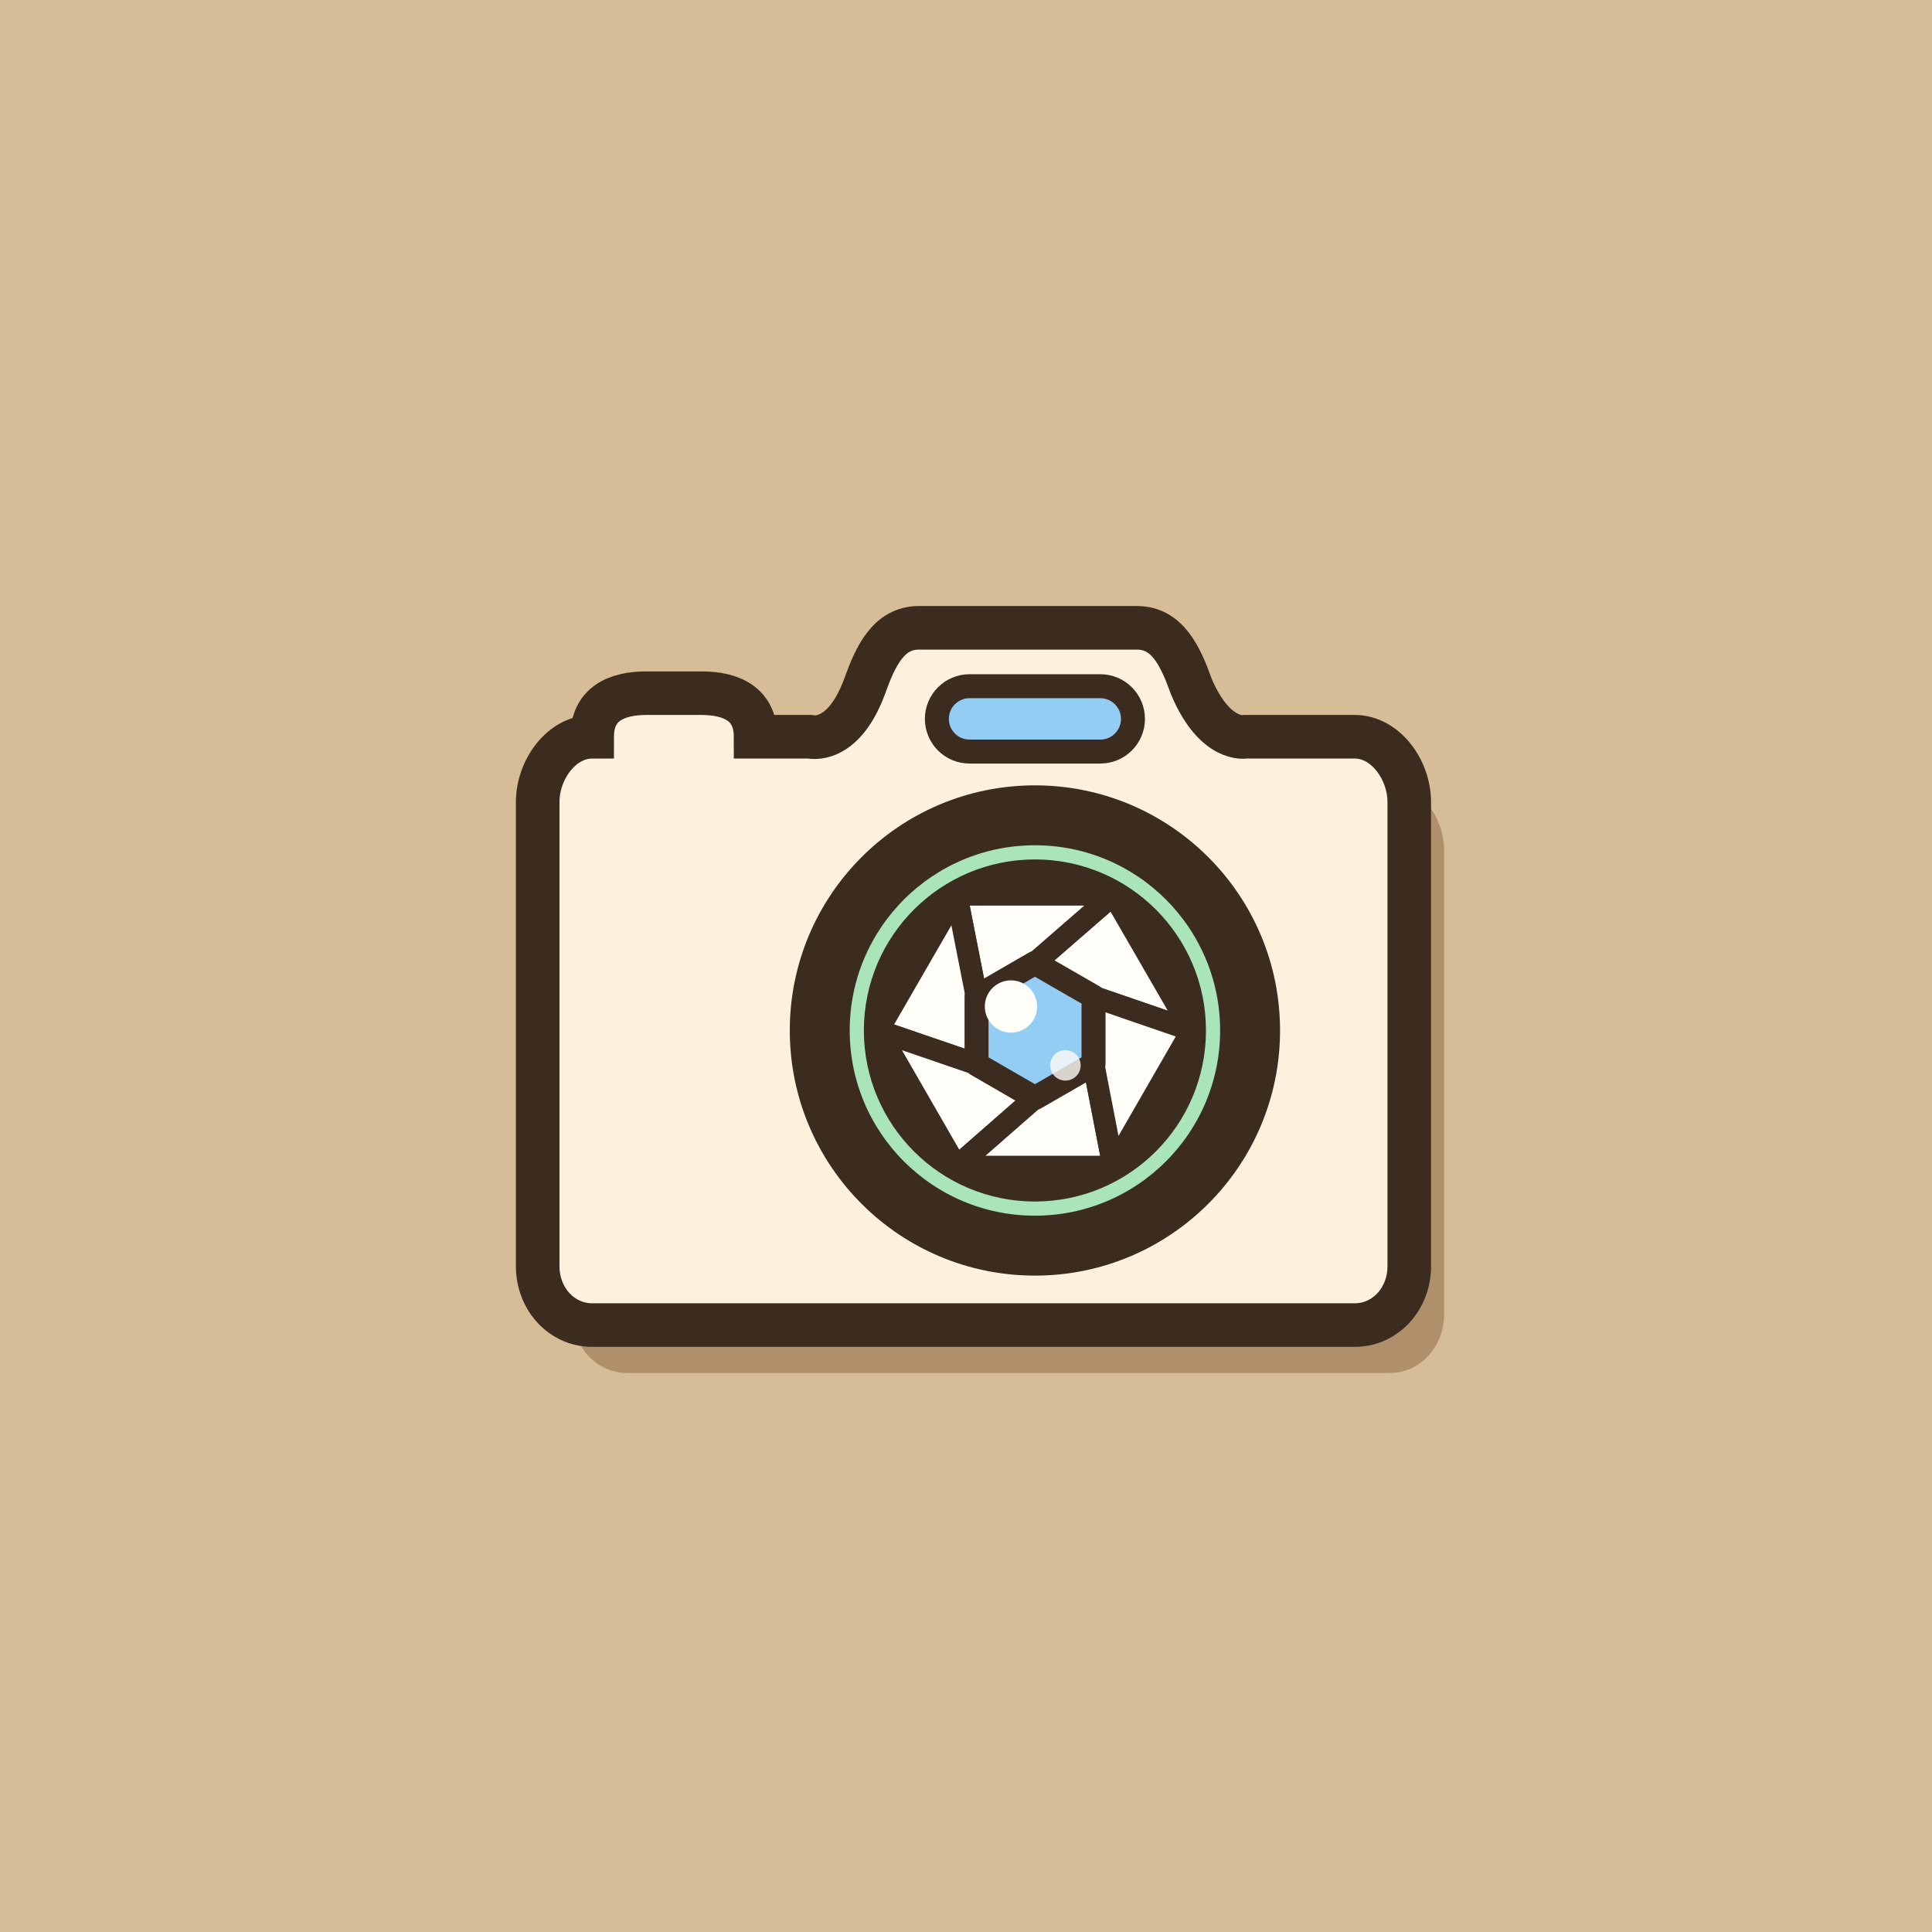
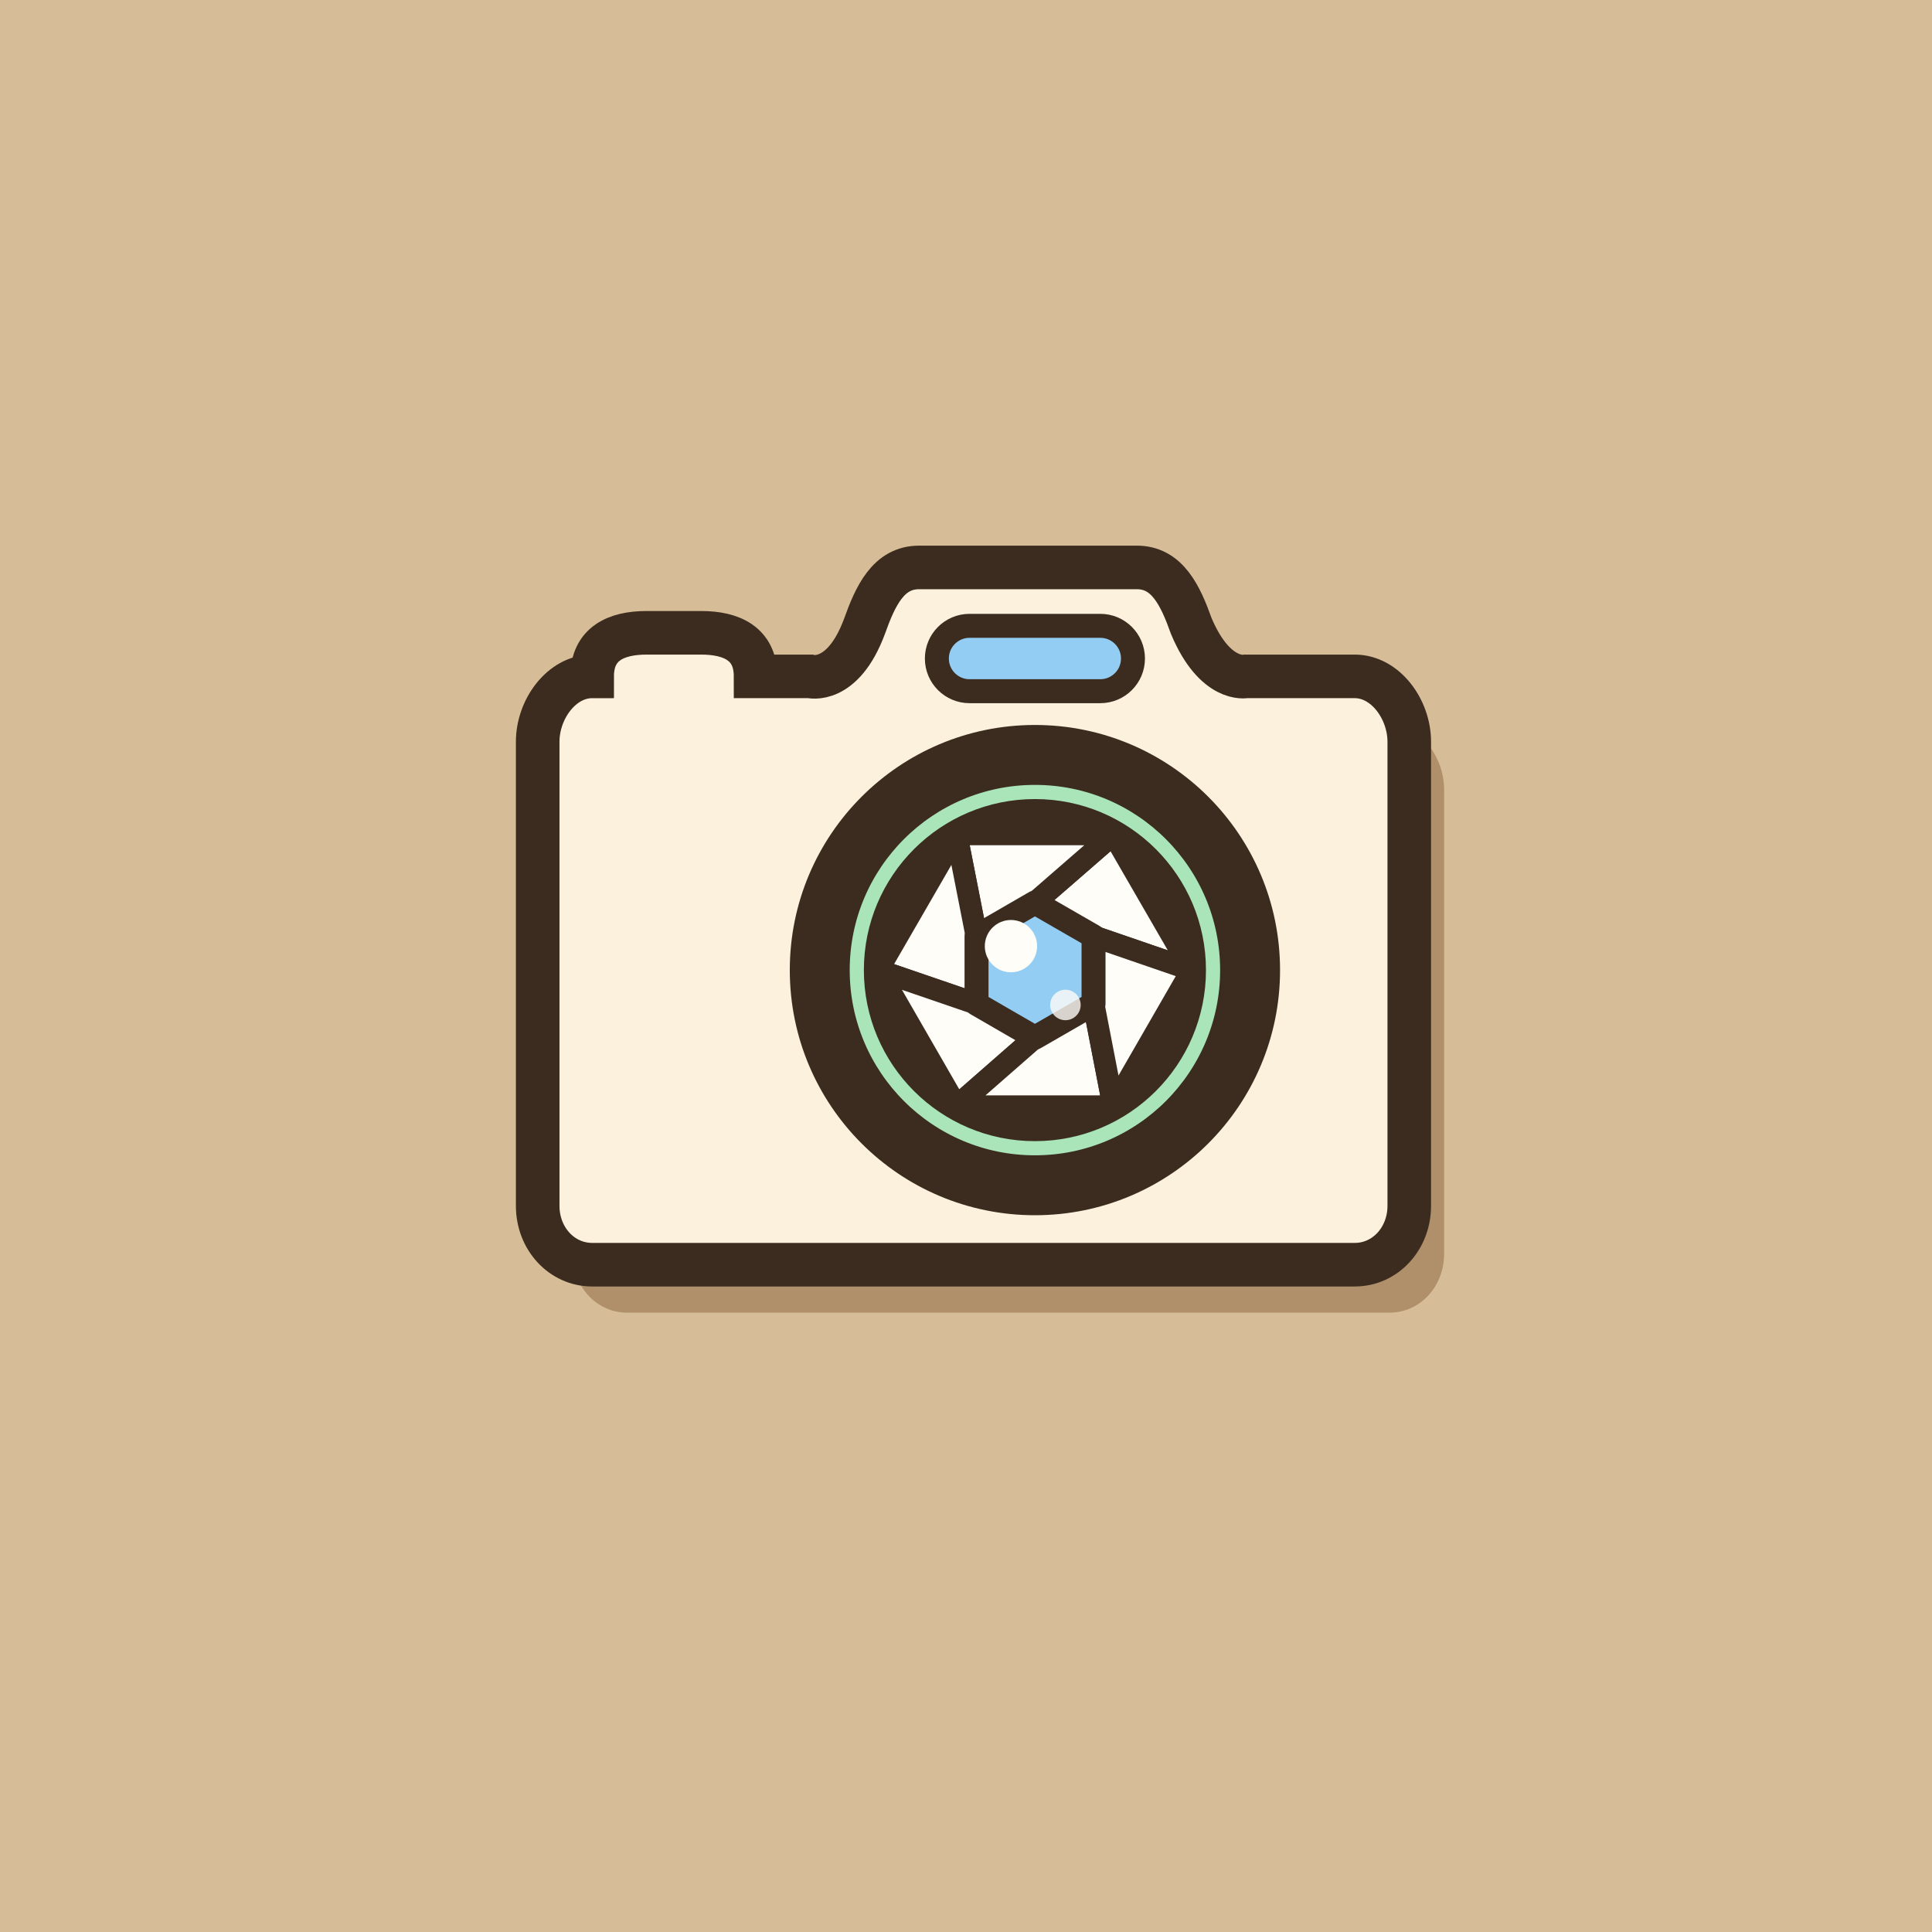
<svg xmlns="http://www.w3.org/2000/svg" viewBox="0 0 320 320" role="img" aria-label="O'Upon" version="1.1" id="svg11">
  <defs id="defs11" />
  <rect width="320" height="320" fill="#d6bd97" id="rect1" x="0" y="0" />
-   <g transform="translate(45.75 49.85) scale(3.609)" id="g11">
+   <g transform="translate(45.75 39.85) scale(3.609)" id="g11">
    <path transform="translate(1.6,2.2)" fill="#b0906a" d="m 49.5,20 h -5 c 0,0 -1.4,0.3 -2.5,-2.3 C 41.5,16.3 40.9,15 39.5,15 h -10 c -1.4,0 -2,1.3 -2.5,2.7 -1,2.7 -2.5,2.3 -2.5,2.3 H 22 c 0,-1.5 -1.1,-2 -2.5,-2 H 17 c -1.4,0 -2.5,0.5 -2.5,2 -1.4,0 -2.5,1.5 -2.5,3 v 21.3 c 0,1.5 1.1,2.7 2.5,2.7 h 35 C 50.9,47 52,45.8 52,44.3 V 23 c 0,-1.5 -1.1,-3 -2.5,-3 z" id="path1" />
    <path fill="#fbf1dc" stroke="#3b2c1f" stroke-width="2" d="m 49.5,20 h -5 c 0,0 -1.4,0.3 -2.5,-2.3 C 41.5,16.3 40.9,15 39.5,15 h -10 c -1.4,0 -2,1.3 -2.5,2.7 -1,2.7 -2.5,2.3 -2.5,2.3 H 22 c 0,-1.5 -1.1,-2 -2.5,-2 H 17 c -1.4,0 -2.5,0.5 -2.5,2 -1.4,0 -2.5,1.5 -2.5,3 v 21.3 c 0,1.5 1.1,2.7 2.5,2.7 h 35 C 50.9,47 52,45.8 52,44.3 V 23 c 0,-1.5 -1.1,-3 -2.5,-3 z" id="path2" />
    <rect x="30.32" y="17.68" width="9" height="3" rx="1.5" fill="#93cdf3" stroke="#3b2c1f" stroke-width="1.1" id="rect2" />
    <path fill="#fffdf7" stroke="#3b2c1f" stroke-width="1.5" d="m 34.82,43.98 c -5.8,0 -10.5,-4.7 -10.5,-10.5 0,-5.8 4.7,-10.5 10.5,-10.5 5.8,0 10.5,4.7 10.5,10.5 0,5.8 -4.7,10.5 -10.5,10.5 z m 0,-18 c -4.1,0 -7.5,3.4 -7.5,7.5 0,4.1 3.4,7.5 7.5,7.5 4.1,0 7.5,-3.4 7.5,-7.5 0,-4.1 -3.4,-7.5 -7.5,-7.5 z" id="path3" />
    <circle cx="34.82" cy="33.48" r="9.2" fill="#a9e5b8" stroke="#3b2c1f" stroke-width="1.4" id="circle3" />
    <circle cx="34.82" cy="33.48" r="7.2" fill="none" stroke="#3b2c1f" stroke-width="1.3" id="circle4" />
    <g fill="#fffdf7" stroke="#3b2c1f" stroke-width="1" stroke-linejoin="round" id="g9">
      <path d="m 42.02,33.48 -3.6,-6.23 -3.6,3.13 2.69,1.55 z" id="path4" />
      <path d="m 38.42,27.25 h -7.2 l 0.92,4.68 2.68,-1.55 z" id="path5" />
      <path d="m 31.22,27.25 -3.6,6.23 4.52,1.55 v -3.1 z" id="path6" />
      <path d="m 27.62,33.48 3.6,6.25 3.6,-3.15 -2.68,-1.55 z" id="path7" />
      <path d="m 31.22,39.73 h 7.2 l -0.91,-4.7 -2.69,1.55 z" id="path8" />
      <path d="m 38.42,39.73 3.6,-6.25 -4.51,-1.55 v 3.1 z" id="path9" />
    </g>
    <path d="m 37.51,31.93 -2.69,-1.55 -2.68,1.55 v 3.1 l 2.68,1.55 2.69,-1.55 z" fill="#93cdf3" stroke="#3b2c1f" stroke-width="1.1" stroke-linejoin="round" id="path10" />
    <circle cx="33.72" cy="32.38" r="1.2" fill="#fffdf7" id="circle10" />
    <circle cx="36.22" cy="35.08" r="0.7" fill="#fffdf7" opacity="0.8" id="circle11" />
  </g>
</svg>
